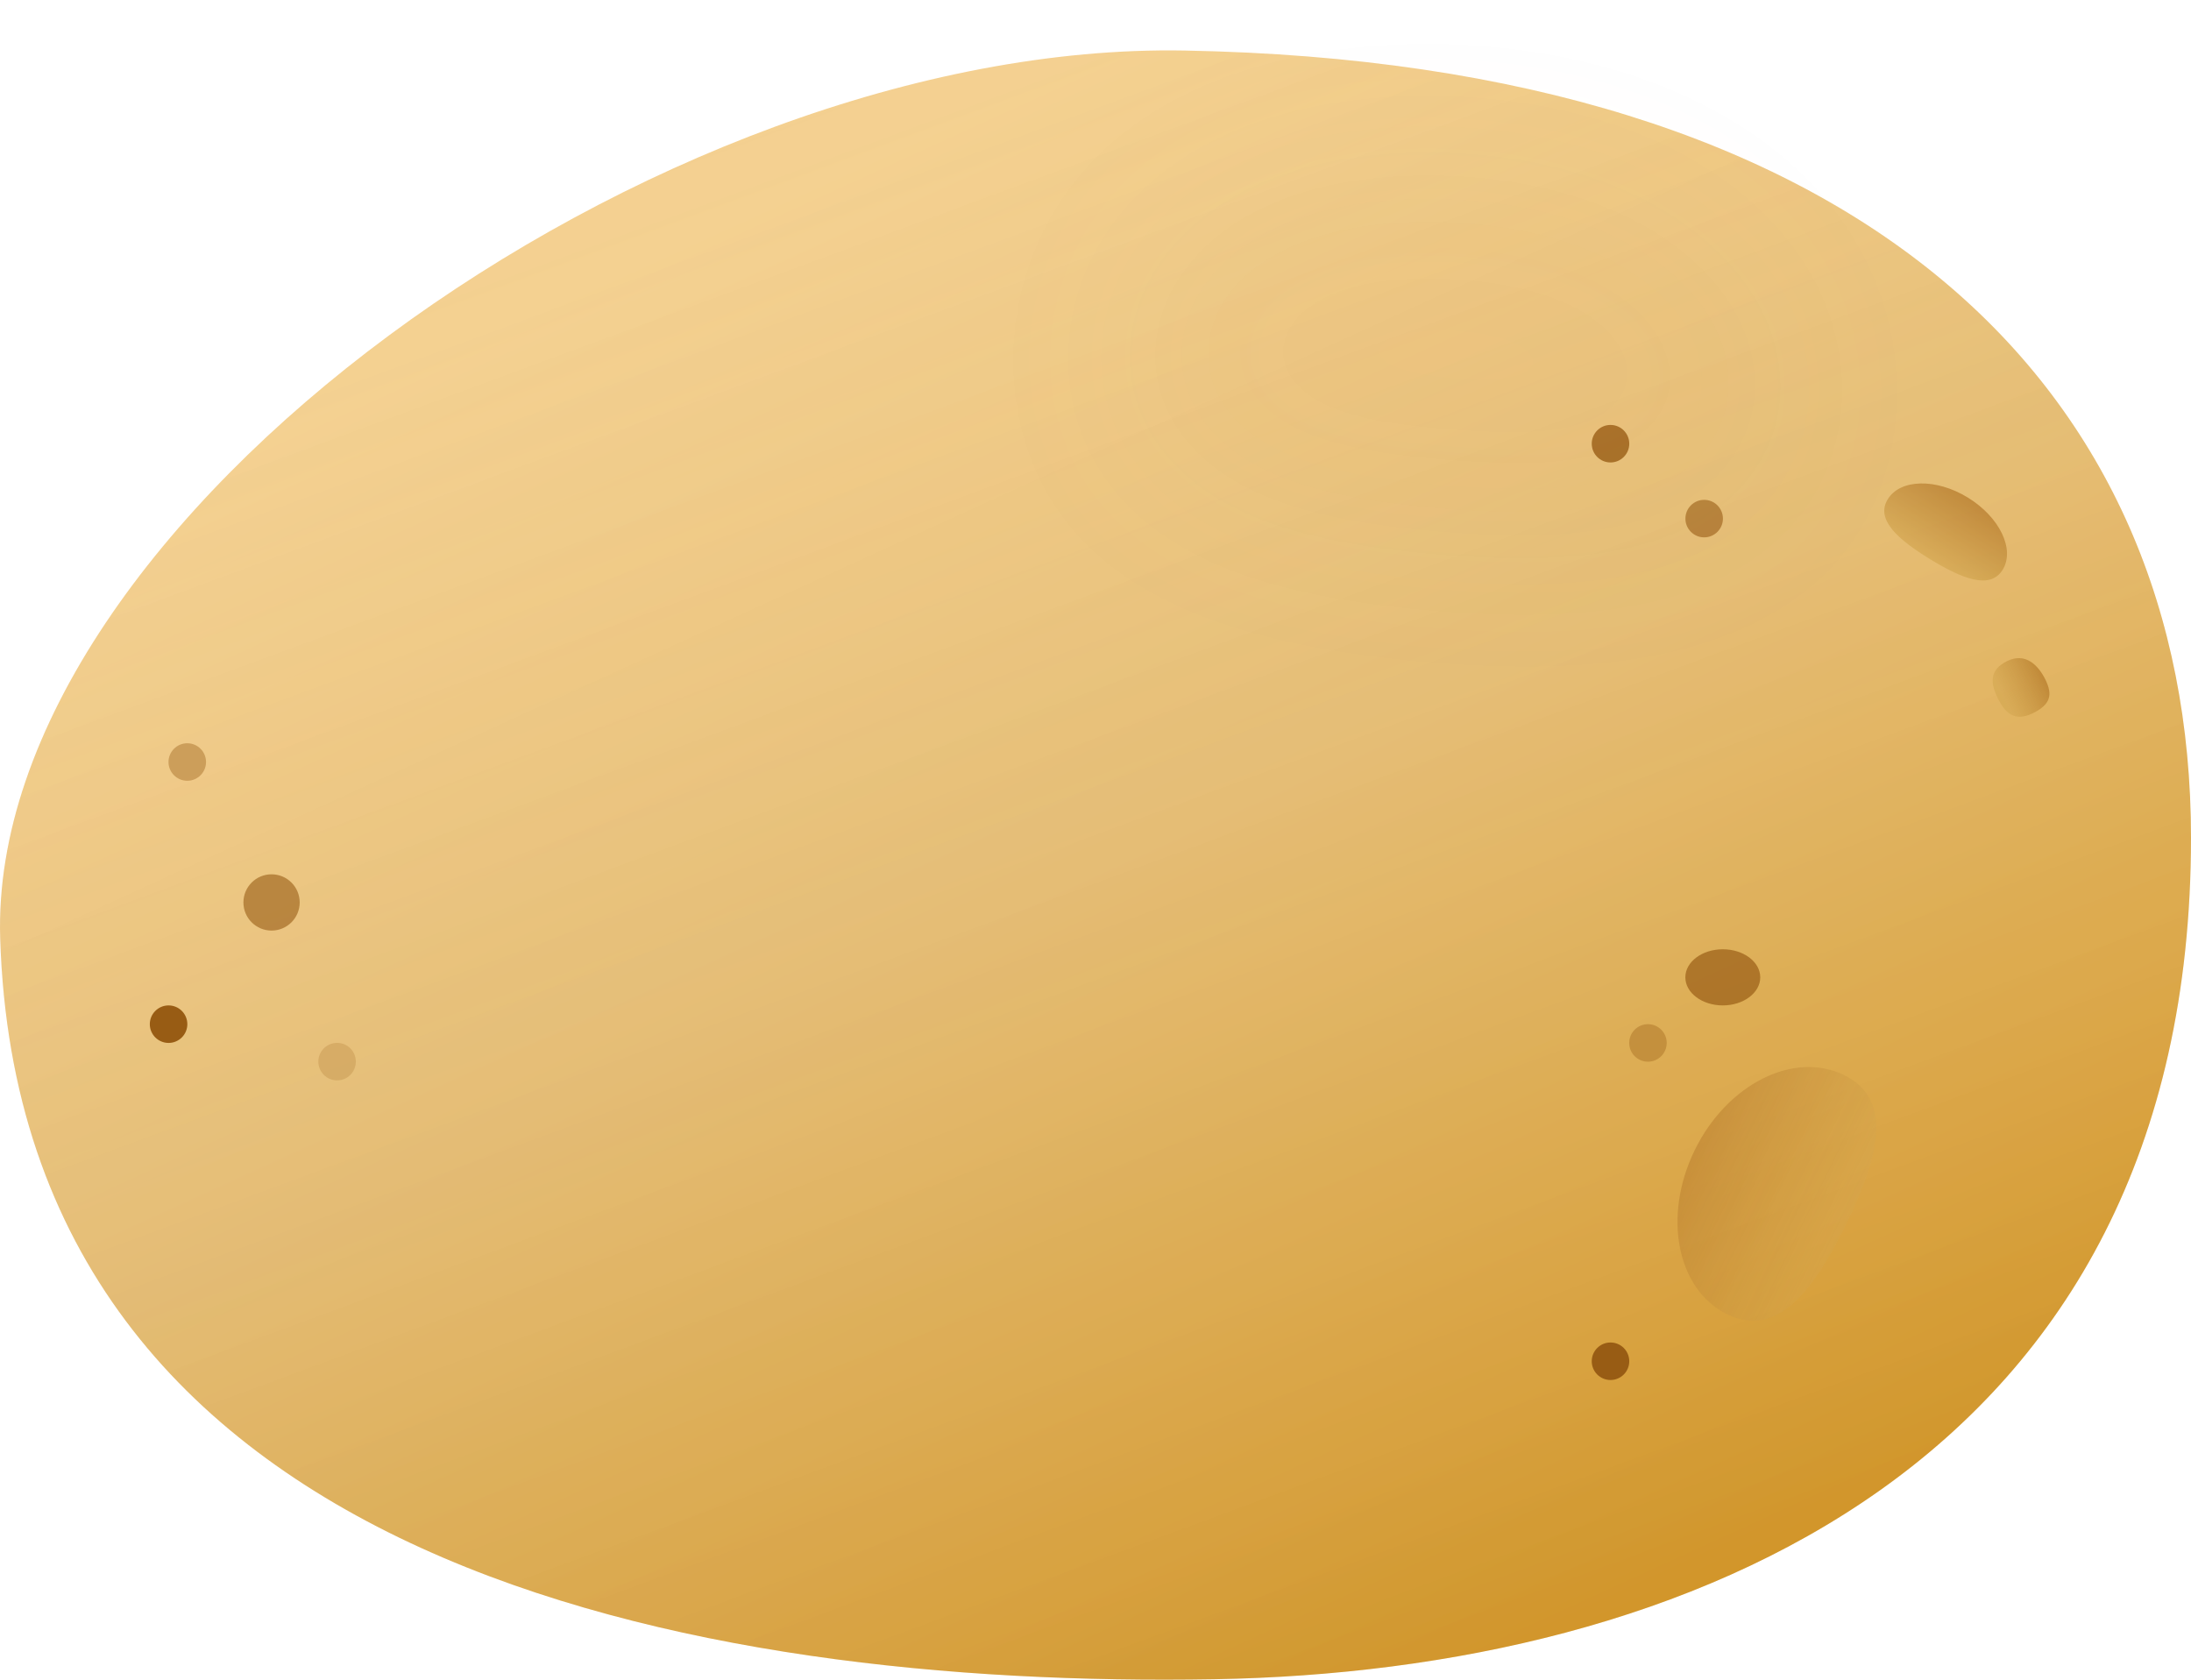
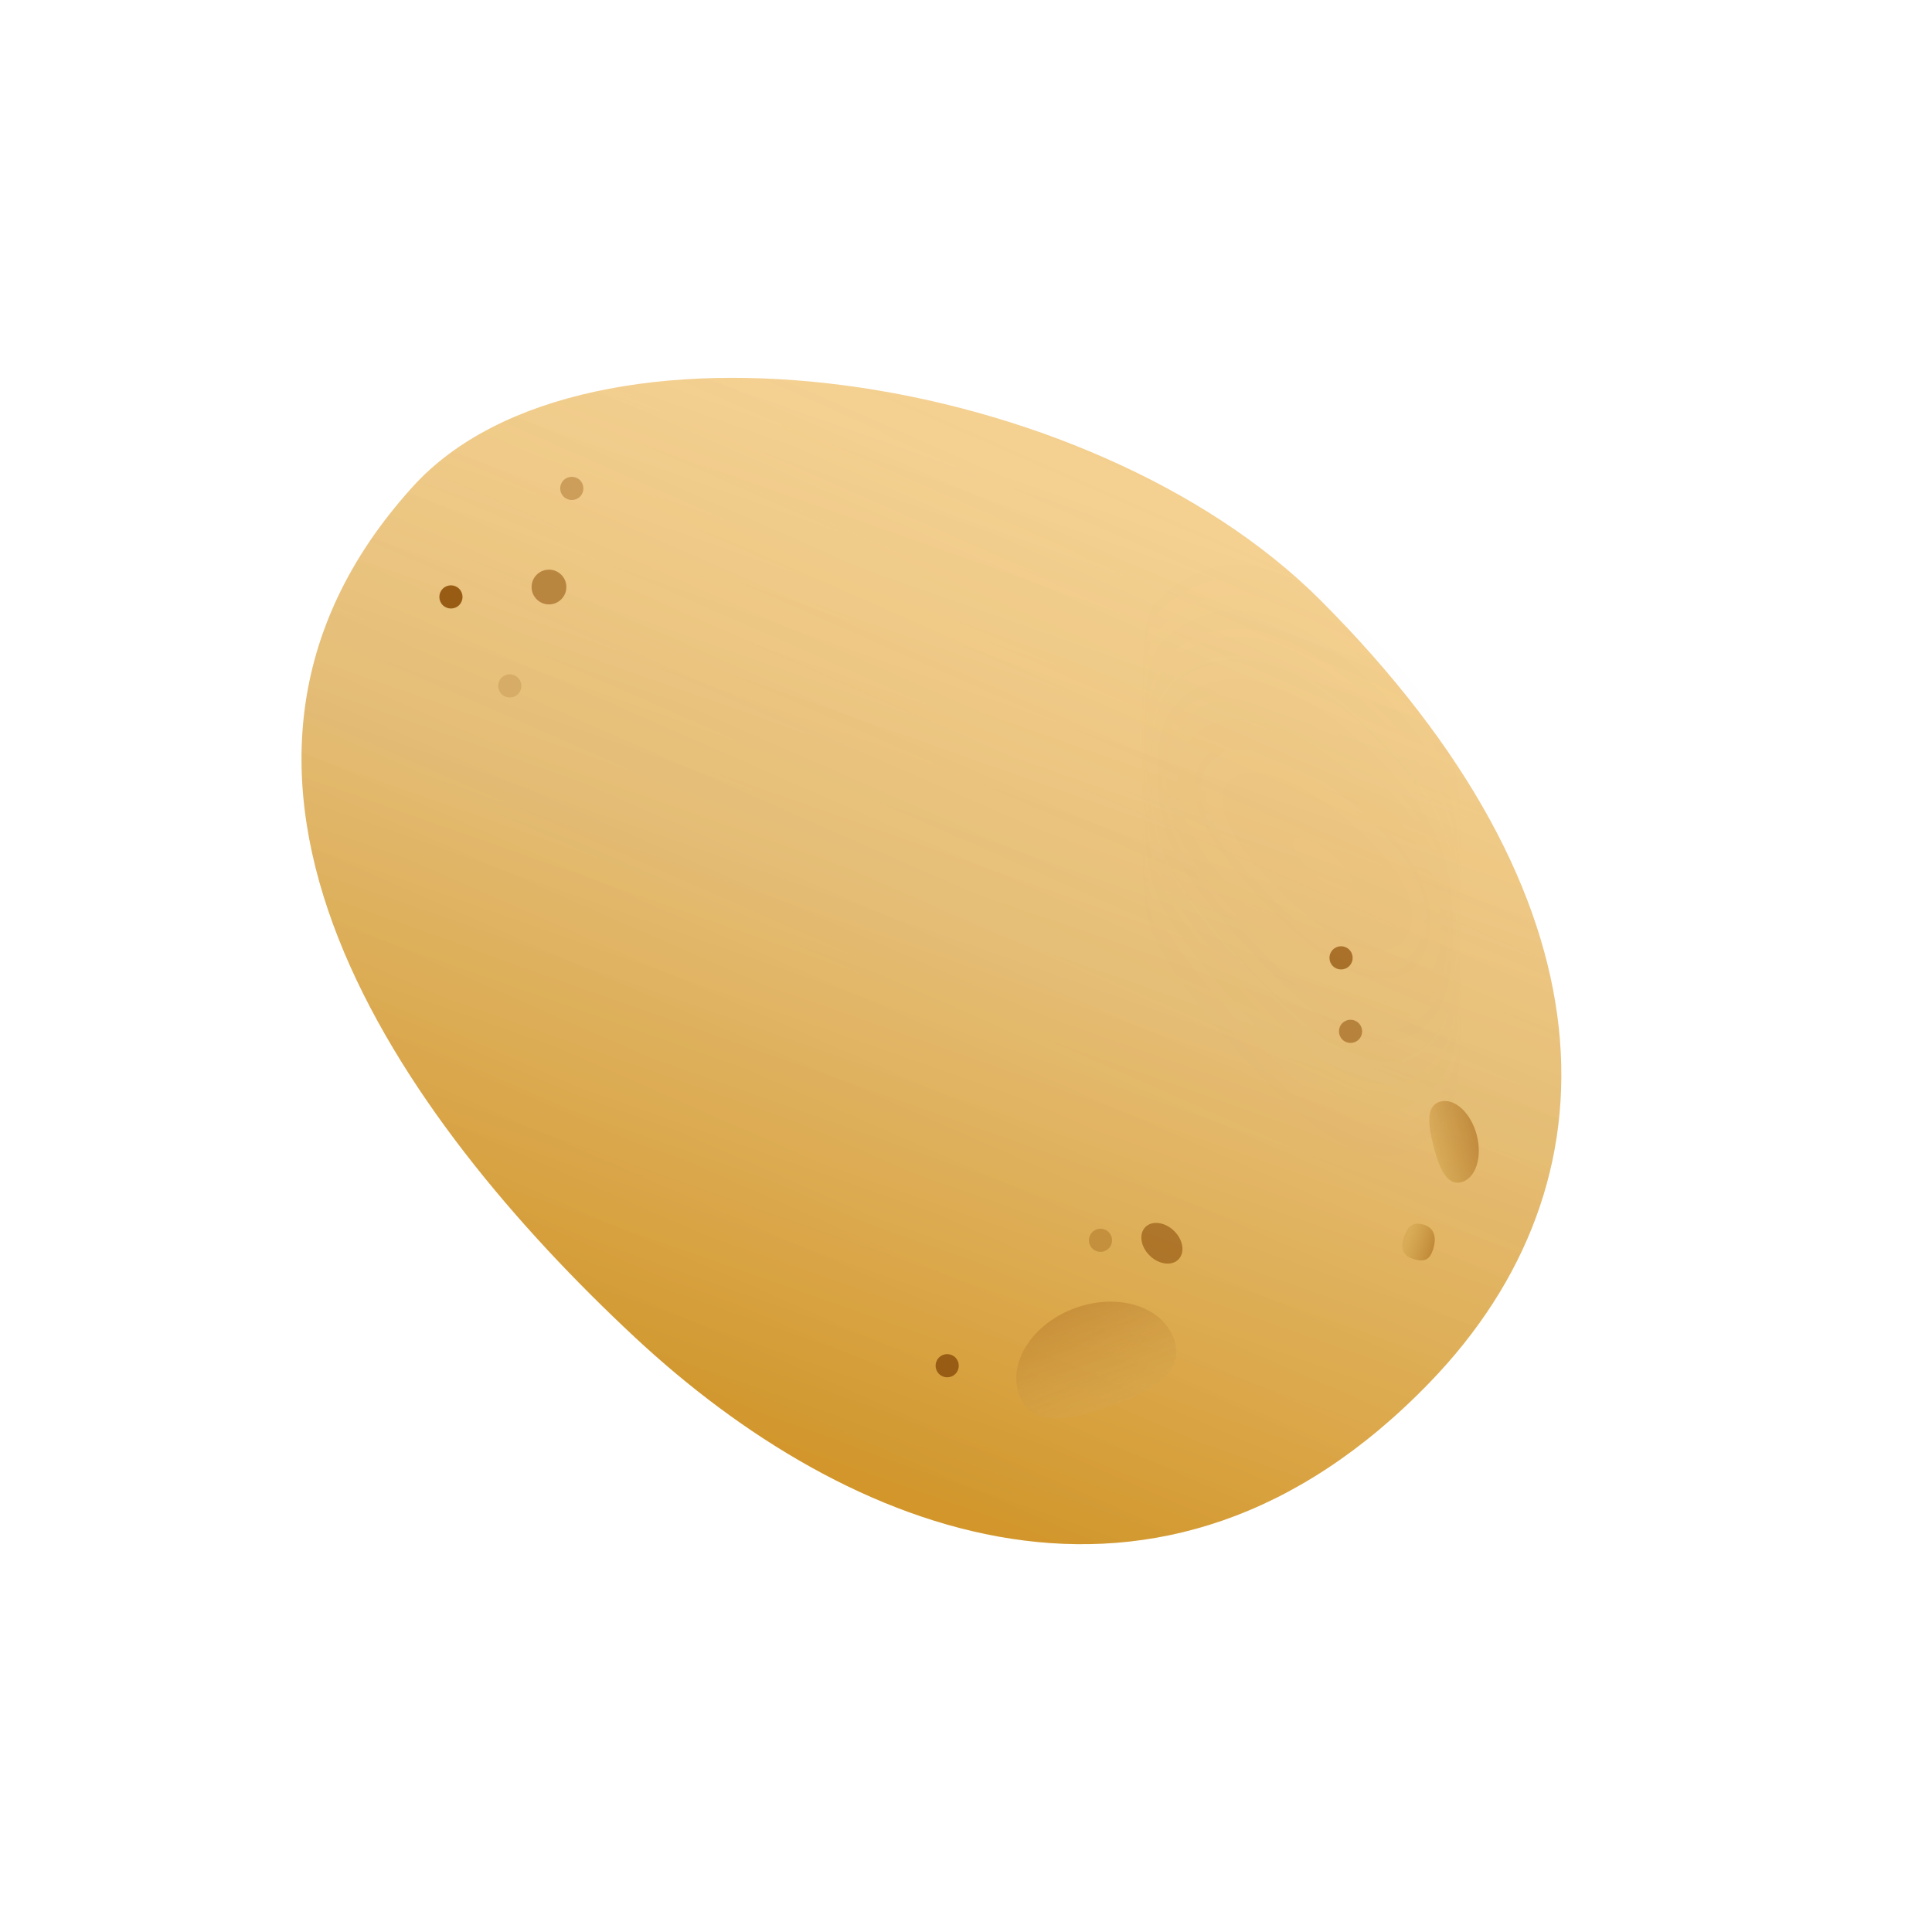
- <svg xmlns="http://www.w3.org/2000/svg" preserveAspectRatio="none" overflow="visible" style="display: block;" width="33.637" height="25.788" viewBox="0 0 33.637 25.788" fill="none">
-   <g id="Group 2085673345">
-     <g id="Ellipse 14887">
-       <path d="M33.637 12.862C33.637 22.491 25.882 25.657 18.644 25.781C10.719 25.917 0.303 24.061 0.003 14.406C-0.195 8.04 10.062 0.627 18.189 0.776C28.614 0.967 33.637 5.963 33.637 12.862Z" fill="url(#paint0_linear_0_61)" />
-       <path d="M33.637 12.862C33.637 22.491 25.882 25.657 18.644 25.781C10.719 25.917 0.303 24.061 0.003 14.406C-0.195 8.04 10.062 0.627 18.189 0.776C28.614 0.967 33.637 5.963 33.637 12.862Z" fill="url(#paint1_linear_0_61)" fill-opacity="0.15" />
+ <svg xmlns="http://www.w3.org/2000/svg" width="48" height="48" viewBox="0 0 48 48" fill="none">
+   <g transform="translate(6.5876 9.78615) rotate(44 16.8184 12.89385)">
+     <g id="Group 2085673345">
+       <g id="Ellipse 14887">
+         <path d="M33.637 12.862C33.637 22.491 25.882 25.657 18.644 25.781C10.719 25.917 0.303 24.061 0.003 14.406C-0.195 8.04 10.062 0.627 18.189 0.776C28.614 0.967 33.637 5.963 33.637 12.862Z" fill="url(#paint0_linear_0_61)" />
+         <path d="M33.637 12.862C33.637 22.491 25.882 25.657 18.644 25.781C10.719 25.917 0.303 24.061 0.003 14.406C-0.195 8.04 10.062 0.627 18.189 0.776C28.614 0.967 33.637 5.963 33.637 12.862Z" fill="url(#paint1_linear_0_61)" fill-opacity="0.15" />
+       </g>
+       <path id="Ellipse 14898" opacity="0.48" d="M28.31 16.505C29.081 16.881 28.839 17.782 28.343 18.796C27.848 19.81 27.287 20.554 26.516 20.178C25.745 19.801 25.522 18.674 26.017 17.66C26.512 16.645 27.539 16.128 28.31 16.505Z" fill="url(#paint2_linear_0_61)" />
+       <path id="Ellipse 14900" d="M30.815 10.149C30.532 10.288 30.561 10.496 30.669 10.717C30.777 10.939 30.923 11.09 31.207 10.951C31.49 10.813 31.511 10.659 31.403 10.437C31.295 10.216 31.098 10.011 30.815 10.149Z" fill="url(#paint3_linear_0_61)" />
+       <path id="Ellipse 14899" opacity="0.72" d="M30.746 8.747C30.554 9.06 30.119 8.883 29.631 8.585C29.144 8.286 28.789 7.979 28.981 7.666C29.172 7.352 29.723 7.34 30.211 7.639C30.698 7.938 30.938 8.434 30.746 8.747Z" fill="url(#paint4_linear_0_61)" />
+       <circle id="Ellipse 14901" opacity="0.6" cx="4.169" cy="13.855" r="0.432" fill="#985C14" />
+       <circle id="Ellipse 14909" cx="24.725" cy="20.899" r="0.288" fill="#985C14" />
+       <circle id="Ellipse 14905" opacity="0.8" cx="24.725" cy="6.812" r="0.288" fill="#985C14" />
+       <circle id="Ellipse 14906" opacity="0.6" cx="26.163" cy="7.962" r="0.288" fill="#985C14" />
+       <circle id="Ellipse 14907" opacity="0.36" cx="25.3" cy="16.012" r="0.288" fill="#985C14" />
+       <ellipse id="Ellipse 14908" opacity="0.69" cx="26.449" cy="15.005" rx="0.575" ry="0.431" fill="#985C14" />
+       <circle id="Ellipse 14902" cx="2.588" cy="15.724" r="0.288" fill="#985C14" />
+       <circle id="Ellipse 14903" opacity="0.2" cx="5.175" cy="16.299" r="0.288" fill="#985C14" />
+       <circle id="Ellipse 14904" opacity="0.4" cx="2.875" cy="11.699" r="0.288" fill="#985C14" />
+       <g id="Ellipse 14910" opacity="0.04" filter="url(#filter0_f_0_61)">
+         <path d="M27.235 6.407C27.055 8.128 24.762 8.241 22.1 8.02C19.168 7.777 17.261 7.247 17.441 5.526C17.621 3.805 18.914 2.618 22.588 2.809C25.679 2.969 27.415 4.686 27.235 6.407Z" fill="#B07332" />
+       </g>
    </g>
-     <path id="Ellipse 14898" opacity="0.48" d="M28.31 16.505C29.081 16.881 28.839 17.782 28.343 18.796C27.848 19.81 27.287 20.554 26.516 20.178C25.745 19.801 25.522 18.674 26.017 17.66C26.512 16.645 27.539 16.128 28.31 16.505Z" fill="url(#paint2_linear_0_61)" />
-     <path id="Ellipse 14900" d="M30.815 10.149C30.532 10.288 30.561 10.496 30.669 10.717C30.777 10.939 30.923 11.09 31.207 10.951C31.49 10.813 31.511 10.659 31.403 10.437C31.295 10.216 31.098 10.011 30.815 10.149Z" fill="url(#paint3_linear_0_61)" />
-     <path id="Ellipse 14899" opacity="0.72" d="M30.746 8.747C30.554 9.06 30.119 8.883 29.631 8.585C29.144 8.286 28.789 7.979 28.981 7.666C29.172 7.352 29.723 7.34 30.211 7.639C30.698 7.938 30.938 8.434 30.746 8.747Z" fill="url(#paint4_linear_0_61)" />
-     <circle id="Ellipse 14901" opacity="0.6" cx="4.169" cy="13.855" r="0.432" fill="#985C14" />
-     <circle id="Ellipse 14909" cx="24.725" cy="20.899" r="0.288" fill="#985C14" />
-     <circle id="Ellipse 14905" opacity="0.8" cx="24.725" cy="6.812" r="0.288" fill="#985C14" />
-     <circle id="Ellipse 14906" opacity="0.6" cx="26.163" cy="7.962" r="0.288" fill="#985C14" />
-     <circle id="Ellipse 14907" opacity="0.36" cx="25.3" cy="16.012" r="0.288" fill="#985C14" />
-     <ellipse id="Ellipse 14908" opacity="0.69" cx="26.449" cy="15.005" rx="0.575" ry="0.431" fill="#985C14" />
-     <circle id="Ellipse 14902" cx="2.588" cy="15.724" r="0.288" fill="#985C14" />
-     <circle id="Ellipse 14903" opacity="0.2" cx="5.175" cy="16.299" r="0.288" fill="#985C14" />
-     <circle id="Ellipse 14904" opacity="0.4" cx="2.875" cy="11.699" r="0.288" fill="#985C14" />
-     <g id="Ellipse 14910" opacity="0.04" filter="url(#filter0_f_0_61)">
-       <path d="M27.235 6.407C27.055 8.128 24.762 8.241 22.1 8.02C19.168 7.777 17.261 7.247 17.441 5.526C17.621 3.805 18.914 2.618 22.588 2.809C25.679 2.969 27.415 4.686 27.235 6.407Z" fill="#B07332" />
-     </g>
+     <defs>
+       <filter id="filter0_f_0_61" x="14.641" y="0" width="15.395" height="10.893" filterUnits="userSpaceOnUse" color-interpolation-filters="sRGB">
+         <feFlood flood-opacity="0" result="BackgroundImageFix" />
+         <feBlend mode="normal" in="SourceGraphic" in2="BackgroundImageFix" result="shape" />
+         <feGaussianBlur stdDeviation="1.394" result="effect1_foregroundBlur_0_61" />
+       </filter>
+       <linearGradient id="paint0_linear_0_61" x1="12.937" y1="2.499" x2="23.575" y2="25.786" gradientUnits="userSpaceOnUse">
+         <stop stop-color="#F4D090" />
+         <stop offset="0.442" stop-color="#E9BF73" />
+         <stop offset="1" stop-color="#E7A42B" />
+       </linearGradient>
+       <linearGradient id="paint1_linear_0_61" x1="12.19" y1="0.774" x2="21.447" y2="25.788" gradientUnits="userSpaceOnUse">
+         <stop stop-color="white" stop-opacity="0" />
+         <stop offset="1" stop-color="#554220" />
+       </linearGradient>
+       <linearGradient id="paint2_linear_0_61" x1="26.017" y1="17.66" x2="28.343" y2="18.796" gradientUnits="userSpaceOnUse">
+         <stop stop-color="#B47829" />
+         <stop offset="1" stop-color="#D4A751" stop-opacity="0.61" />
+       </linearGradient>
+       <linearGradient id="paint3_linear_0_61" x1="31.59" y1="10.262" x2="30.735" y2="10.68" gradientUnits="userSpaceOnUse">
+         <stop stop-color="#B47829" />
+         <stop offset="1" stop-color="#D4A751" stop-opacity="0.61" />
+       </linearGradient>
+       <linearGradient id="paint4_linear_0_61" x1="30.211" y1="7.639" x2="29.631" y2="8.585" gradientUnits="userSpaceOnUse">
+         <stop stop-color="#B47829" />
+         <stop offset="1" stop-color="#D4A751" />
+       </linearGradient>
+     </defs>
  </g>
-   <defs>
-     <filter id="filter0_f_0_61" x="14.641" y="0" width="15.395" height="10.893" filterUnits="userSpaceOnUse" color-interpolation-filters="sRGB">
-       <feFlood flood-opacity="0" result="BackgroundImageFix" />
-       <feBlend mode="normal" in="SourceGraphic" in2="BackgroundImageFix" result="shape" />
-       <feGaussianBlur stdDeviation="1.394" result="effect1_foregroundBlur_0_61" />
-     </filter>
-     <linearGradient id="paint0_linear_0_61" x1="12.937" y1="2.499" x2="23.575" y2="25.786" gradientUnits="userSpaceOnUse">
-       <stop stop-color="#F4D090" />
-       <stop offset="0.442" stop-color="#E9BF73" />
-       <stop offset="1" stop-color="#E7A42B" />
-     </linearGradient>
-     <linearGradient id="paint1_linear_0_61" x1="12.19" y1="0.774" x2="21.447" y2="25.788" gradientUnits="userSpaceOnUse">
-       <stop stop-color="white" stop-opacity="0" />
-       <stop offset="1" stop-color="#554220" />
-     </linearGradient>
-     <linearGradient id="paint2_linear_0_61" x1="26.017" y1="17.66" x2="28.343" y2="18.796" gradientUnits="userSpaceOnUse">
-       <stop stop-color="#B47829" />
-       <stop offset="1" stop-color="#D4A751" stop-opacity="0.61" />
-     </linearGradient>
-     <linearGradient id="paint3_linear_0_61" x1="31.59" y1="10.262" x2="30.735" y2="10.68" gradientUnits="userSpaceOnUse">
-       <stop stop-color="#B47829" />
-       <stop offset="1" stop-color="#D4A751" stop-opacity="0.61" />
-     </linearGradient>
-     <linearGradient id="paint4_linear_0_61" x1="30.211" y1="7.639" x2="29.631" y2="8.585" gradientUnits="userSpaceOnUse">
-       <stop stop-color="#B47829" />
-       <stop offset="1" stop-color="#D4A751" />
-     </linearGradient>
-   </defs>
</svg>
